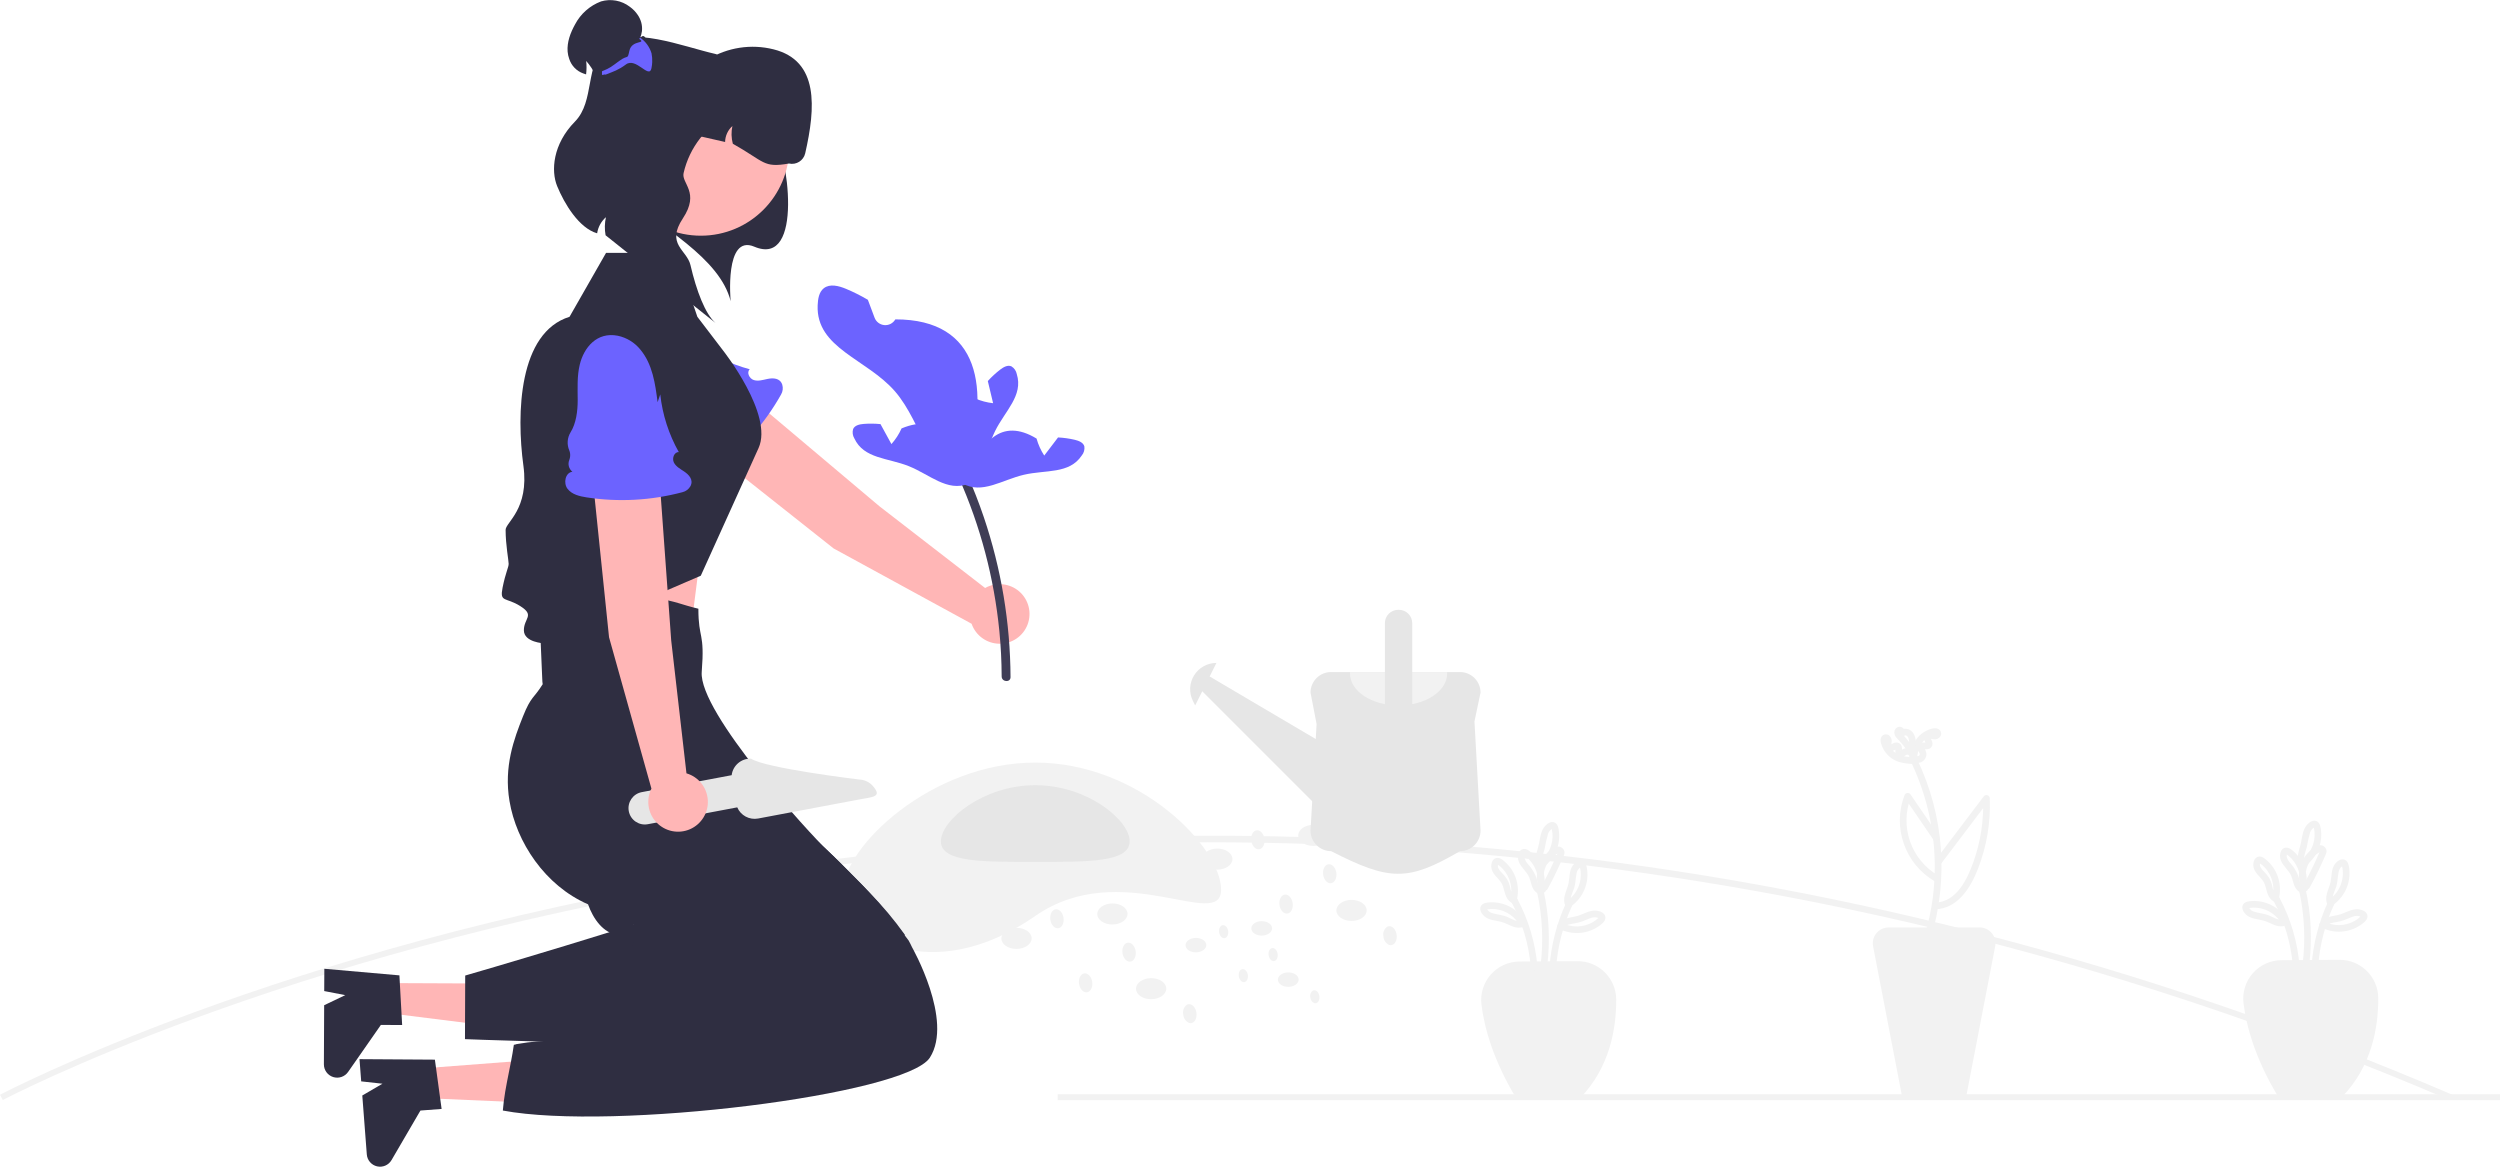
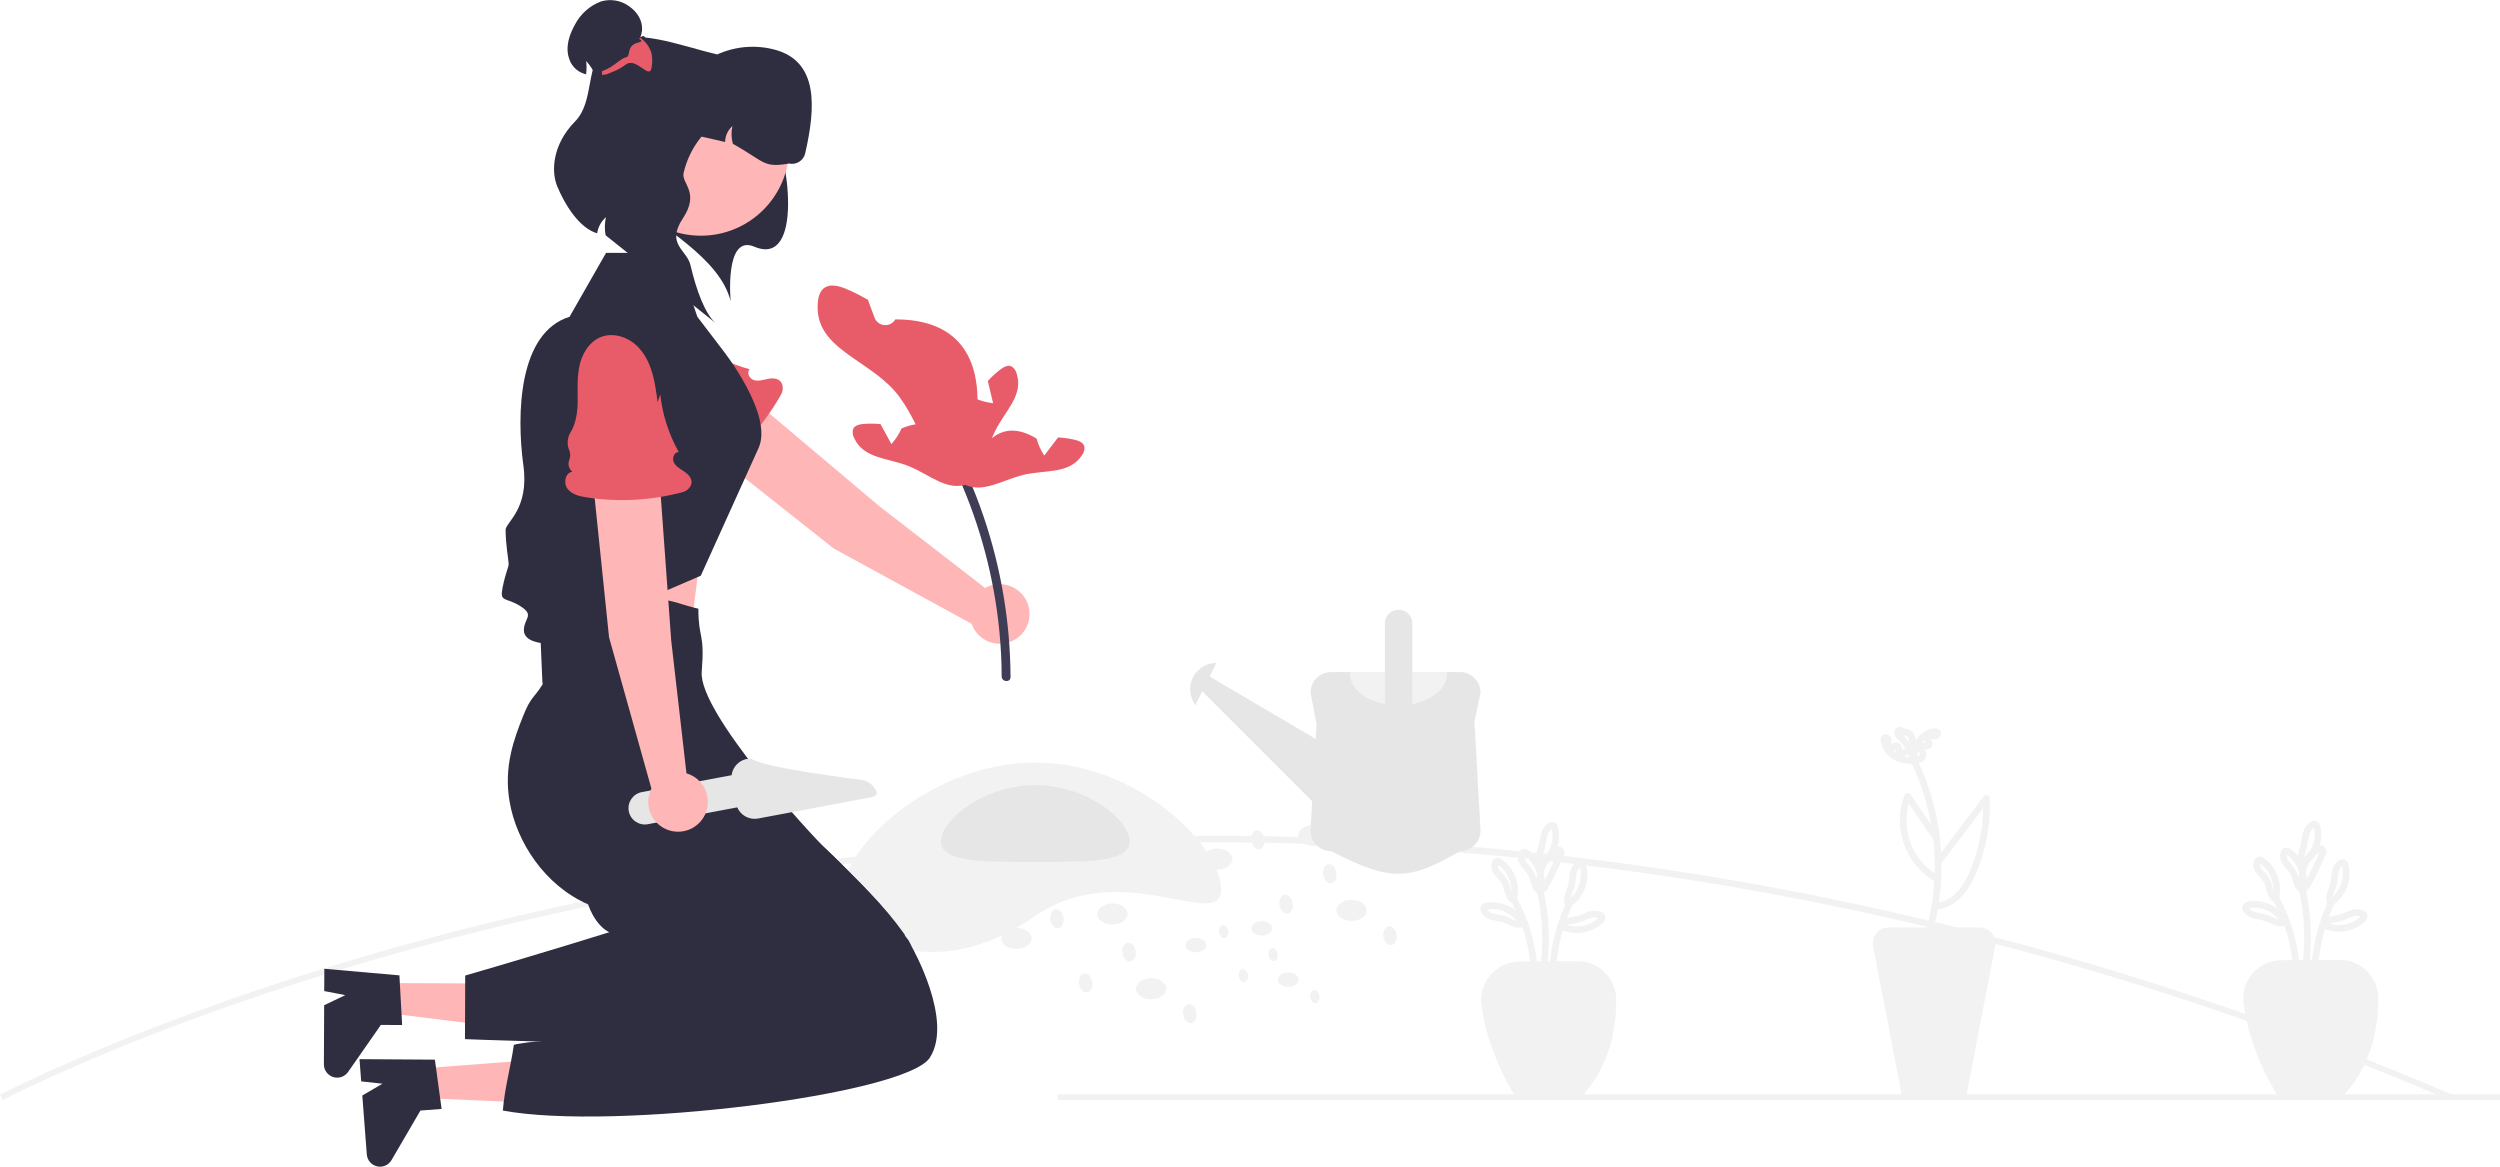
<svg xmlns="http://www.w3.org/2000/svg" data-name="Layer 1" width="842.42" height="393.14" viewBox="0 0 842.42 393.14">
  <path d="M1004.316,624.141c-235.938-101.214-447.564-95.834-583.55-73.502C273.404,574.842,180.65,623.614,179.73,624.105l-.94-1.766c.922-.491,93.907-49.395,241.569-73.659A1031.136,1031.136,0,0,1,682.929,539.476c109.39,10.179,217.785,38.045,322.175,82.827Z" transform="translate(-178.7898 -253.4298)" fill="#f2f2f2" />
  <path d="M459.692,438.239l-55.867-44.24a11.502,11.502,0,0,1-1.941-16.021l0,0a11.502,11.502,0,0,1,16.606-1.699l56.623,47.734,35.629,27.554a10.037,10.037,0,1,1-4.554,12.05Z" transform="translate(-178.7898 -253.4298)" fill="#ffb6b6" />
-   <path d="M411.144,408.148h0a3.392,3.392,0,0,1-3.579-2.024,4.4,4.4,0,0,0-1.797-1.994,4.047,4.047,0,0,0-.478-.231,6.636,6.636,0,0,1-4.092-4.572c-.819-3.419-3.448-6.737-6.088-9.295-2.89-2.799-5.975-5.484-8.11-8.894-3.081-4.919-3.945-11.822,1.999-15.925a13.359,13.359,0,0,1,8.679-2.189c6.403.521,11.698,4.428,16.728,8.215l-1.259-2.472a51.075,51.075,0,0,0,18.289,9.093c-1.15,1.045-.153,3.136,1.323,3.623s3.067-.026,4.587-.349c1.916-.407,4.285-.372,5.041,1.916a4.182,4.182,0,0,1-.405,3.326A79.033,79.033,0,0,1,420.697,410.734c-1.933,1.457-4.176,2.891-6.58,2.606S409.669,410.067,411.144,408.148Z" transform="translate(-178.7898 -253.4298)" fill="#6c63ff" />
+   <path d="M411.144,408.148h0a3.392,3.392,0,0,1-3.579-2.024,4.4,4.4,0,0,0-1.797-1.994,4.047,4.047,0,0,0-.478-.231,6.636,6.636,0,0,1-4.092-4.572c-.819-3.419-3.448-6.737-6.088-9.295-2.89-2.799-5.975-5.484-8.11-8.894-3.081-4.919-3.945-11.822,1.999-15.925a13.359,13.359,0,0,1,8.679-2.189c6.403.521,11.698,4.428,16.728,8.215l-1.259-2.472a51.075,51.075,0,0,0,18.289,9.093c-1.15,1.045-.153,3.136,1.323,3.623s3.067-.026,4.587-.349c1.916-.407,4.285-.372,5.041,1.916a4.182,4.182,0,0,1-.405,3.326A79.033,79.033,0,0,1,420.697,410.734c-1.933,1.457-4.176,2.891-6.58,2.606S409.669,410.067,411.144,408.148Z" transform="translate(-178.7898 -253.4298)" fill="#e85c6a" />
  <polygon points="188.066 216.472 182.851 191.335 237.661 174.07 230.28 231.933 188.066 216.472" fill="#ffb6b6" />
  <path d="M414.931,447.43l-52.822,22.781s-6.79-.299-6.79-4.401,3.795-4.961-1.179-8.121-7.025-1.109-6-6.237,2.051-6.824,2.051-8.027-1.026-6.331-1.026-11.459c0-2.486,7.986-7,6-21.568-2.421-17.749-1.571-44.911,15.537-50.221l0,0,12.307-21.537h23.458l7.308,21.537,8.662,11.352s17.087,21.608,11.96,32.889S414.931,447.43,414.931,447.43Z" transform="translate(-178.7898 -253.4298)" fill="#2f2e41" />
  <path d="M519.308,481.588a170.93,170.93,0,0,0-8.983-53.828q-2.523-7.465-5.734-14.669c-.785-1.765-3.482-.45-2.697,1.316a167.615,167.615,0,0,1,13.641,51.629q.754,7.643.782,15.328c.01,1.917,3.001,2.159,2.992.225Z" transform="translate(-178.7898 -253.4298)" fill="#3f3d56" />
-   <path d="M504.28,410.764l1.696,5.029c-14.405-1.436-16.134-19.574-25.619-30.505-9.493-10.919-26.636-14.523-26.043-28.983.089-2.092.419-4.433,2.061-5.739,2.054-1.615,5.054-.819,7.465.182a60.639,60.639,0,0,1,7.394,3.705q1.127,3.001,2.248,6.002a3.879,3.879,0,0,0,6.965.657l.037-.064C509.177,361.006,512.466,384.573,504.28,410.764Z" transform="translate(-178.7898 -253.4298)" fill="#6c63ff" />
-   <path d="M505.041,416.459c-7.049,2.79-13-3.153-20.04-5.958-7.049-2.816-15.118-2.46-18.322-9.339a3.93,3.93,0,0,1-.414-3.17c.565-1.251,2.155-1.593,3.518-1.711a31.95,31.95,0,0,1,5.702.057c.459.827.908,1.663,1.367,2.499.776,1.412,1.543,2.824,2.319,4.236a20.431,20.431,0,0,0,3.415-5.279c12.983-5.426,18.642,4.219,20.454,16.73Z" transform="translate(-178.7898 -253.4298)" fill="#6c63ff" />
-   <path d="M503.086,416.312c6.553,3.812,13.325-1.175,20.705-2.897,7.39-1.731,15.316-.173,19.512-6.496a3.93,3.93,0,0,0,.883-3.072c-.372-1.322-1.893-1.897-3.223-2.218a31.949,31.949,0,0,0-5.646-.795c-.578.749-1.146,1.508-1.725,2.267-.979,1.28-1.947,2.561-2.926,3.842a20.43,20.43,0,0,1-2.588-5.73c-12.026-7.306-19.063,1.386-22.724,13.485Z" transform="translate(-178.7898 -253.4298)" fill="#6c63ff" />
-   <path d="M503.215,416.574c7.1-2.657,7.531-11.056,10.873-17.857,3.341-6.816,9.567-11.962,7.331-19.214a3.93,3.93,0,0,0-1.819-2.629c-1.258-.549-2.667.263-3.757,1.089a31.949,31.949,0,0,0-4.192,3.866c.214.921.441,1.842.662,2.771.371,1.568.749,3.129,1.119,4.697a20.43,20.43,0,0,1-6.073-1.627c-13.271,4.679-11.002,15.63-3.958,26.126Z" transform="translate(-178.7898 -253.4298)" fill="#6c63ff" />
+   <path d="M504.28,410.764l1.696,5.029c-14.405-1.436-16.134-19.574-25.619-30.505-9.493-10.919-26.636-14.523-26.043-28.983.089-2.092.419-4.433,2.061-5.739,2.054-1.615,5.054-.819,7.465.182a60.639,60.639,0,0,1,7.394,3.705q1.127,3.001,2.248,6.002a3.879,3.879,0,0,0,6.965.657l.037-.064C509.177,361.006,512.466,384.573,504.28,410.764Z" transform="translate(-178.7898 -253.4298)" fill="#e85c6a" />
+   <path d="M505.041,416.459c-7.049,2.79-13-3.153-20.04-5.958-7.049-2.816-15.118-2.46-18.322-9.339a3.93,3.93,0,0,1-.414-3.17c.565-1.251,2.155-1.593,3.518-1.711a31.95,31.95,0,0,1,5.702.057c.459.827.908,1.663,1.367,2.499.776,1.412,1.543,2.824,2.319,4.236a20.431,20.431,0,0,0,3.415-5.279c12.983-5.426,18.642,4.219,20.454,16.73Z" transform="translate(-178.7898 -253.4298)" fill="#e85c6a" />
+   <path d="M503.086,416.312c6.553,3.812,13.325-1.175,20.705-2.897,7.39-1.731,15.316-.173,19.512-6.496a3.93,3.93,0,0,0,.883-3.072c-.372-1.322-1.893-1.897-3.223-2.218a31.949,31.949,0,0,0-5.646-.795c-.578.749-1.146,1.508-1.725,2.267-.979,1.28-1.947,2.561-2.926,3.842a20.43,20.43,0,0,1-2.588-5.73c-12.026-7.306-19.063,1.386-22.724,13.485Z" transform="translate(-178.7898 -253.4298)" fill="#e85c6a" />
+   <path d="M503.215,416.574c7.1-2.657,7.531-11.056,10.873-17.857,3.341-6.816,9.567-11.962,7.331-19.214a3.93,3.93,0,0,0-1.819-2.629c-1.258-.549-2.667.263-3.757,1.089a31.949,31.949,0,0,0-4.192,3.866c.214.921.441,1.842.662,2.771.371,1.568.749,3.129,1.119,4.697a20.43,20.43,0,0,1-6.073-1.627c-13.271,4.679-11.002,15.63-3.958,26.126Z" transform="translate(-178.7898 -253.4298)" fill="#e85c6a" />
  <path d="M384.938,316.936c17.243,13.117,36.445,23.556,40.064,37.99,0,0-2.168-22.68,7.946-18.381,16.993,7.223,11.244-32.059,6.478-38.483-7.942-10.706-34.724-16.789-34.724-16.789l-18.999,10.429Z" transform="translate(-178.7898 -253.4298)" fill="#2f2e41" />
  <circle cx="236.173" cy="49.644" r="29.779" fill="#ffb6b6" />
  <path d="M404.238,291.68l-1.146,5.033,20.032,4.56a7.388,7.388,0,0,1,2.463-5.379,12.587,12.587,0,0,0,.144,5.973c10.803,6.062,10.182,8.21,18.914,6.664a4.574,4.574,0,0,0,5.476-3.445v0c3.513-15.431,4.667-31.203-10.688-35.034a28.903,28.903,0,0,0-35.194,21.628Z" transform="translate(-178.7898 -253.4298)" fill="#2f2e41" />
  <path d="M409.137,311.761a29.793,29.793,0,0,1,41.254-20.55,18.168,18.168,0,0,0-7.948-9.801l-22.548-9.789c-11.122-2.532-28.728-9.718-36.762-2.836-7.401,6.322-3.799,18.697-10.615,25.628-7.469,7.595-8.104,16.577-5.985,21.742,2.451,5.976,7.353,14.129,13.471,15.894a9.049,9.049,0,0,1,2.963-5.434,15.493,15.493,0,0,0-.113,6.096l37.04,29.542c-3.459-3.009-6.407-10.762-8.437-19.494-1.202-5.169-8.371-6.983-2.556-15.755S408.348,315.229,409.137,311.761Z" transform="translate(-178.7898 -253.4298)" fill="#2f2e41" />
  <path d="M379.471,278.811l.104.208c.127.277.254.554.358.843l.012.012c.566.208,1.201-.127,1.824-.658-.097,1.249-.167,2.457-.219,3.641l19.719-7.716c-3.429.592-3.936-11.609-6.396-9.271-.139.127-.266.254-.393.381a9.216,9.216,0,0,0,.623-2.298,8.114,8.114,0,0,0-.231-2.956.042.042,0,0,1-.012-.035,8.569,8.569,0,0,0-1.132-2.448,10.794,10.794,0,0,0-2.713-2.806,10.914,10.914,0,0,0-9.698-1.801,16.461,16.461,0,0,0-8.752,7.747c-1.559,2.806-2.748,5.958-2.505,9.156a9.645,9.645,0,0,0,.543,2.482,7.667,7.667,0,0,0,4.734,4.884c.277.092.6.196.947.323a19.776,19.776,0,0,0,.035-4.526A19.597,19.597,0,0,1,379.471,278.811Z" transform="translate(-178.7898 -253.4298)" fill="#2f2e41" />
-   <path d="M398.567,274.354a12.055,12.055,0,0,1-.231,1.917,1.79,1.79,0,0,1-.046.242c-.808,3.591-5.184-3.879-8.567-1.374-2.609,1.928-4.053,2.332-6.927,3.464-.104-.289-1.028.277-1.155,0-.035-.069.035-1.085,0-1.155,2.806-1.12,3.267-1.616,5.773-3.464,3.175-2.344,2.725-.15,3.464-3.464.854-3.822,5.888-2.182,3.302-3.995l.3-.416a9.911,9.911,0,0,1,3.845,5.253.042.042,0,0,0,.012.035A12.573,12.573,0,0,1,398.567,274.354Z" transform="translate(-178.7898 -253.4298)" fill="#6c63ff" />
+   <path d="M398.567,274.354a12.055,12.055,0,0,1-.231,1.917,1.79,1.79,0,0,1-.046.242c-.808,3.591-5.184-3.879-8.567-1.374-2.609,1.928-4.053,2.332-6.927,3.464-.104-.289-1.028.277-1.155,0-.035-.069.035-1.085,0-1.155,2.806-1.12,3.267-1.616,5.773-3.464,3.175-2.344,2.725-.15,3.464-3.464.854-3.822,5.888-2.182,3.302-3.995l.3-.416a9.911,9.911,0,0,1,3.845,5.253.042.042,0,0,0,.012.035A12.573,12.573,0,0,1,398.567,274.354Z" transform="translate(-178.7898 -253.4298)" fill="#e85c6a" />
  <path d="M841.307,623.079H819.759l-9.8-50.782a5.334,5.334,0,0,1,5.238-6.345h30.673a5.334,5.334,0,0,1,5.238,6.345Z" transform="translate(-178.7898 -253.4298)" fill="#f2f2f2" />
  <path d="M711.276,623.414c-.14.063-21.688.063-21.548.126-7.743-12.825-10.744-23.665-11.738-31.599a12.967,12.967,0,0,1,12.833-14.511l19.504-.114a12.985,12.985,0,0,1,13.074,12.903C723.445,599.861,721.289,613.078,711.276,623.414Z" transform="translate(-178.7898 -253.4298)" fill="#f2f2f2" />
  <path d="M700.141,578.96a75.234,75.234,0,0,0-1.258-25.658c-.315-1.413-2.485-.815-2.17.598a73.442,73.442,0,0,1,1.177,25.06c-.178,1.433,2.074,1.42,2.25,0Z" transform="translate(-178.7898 -253.4298)" fill="#f2f2f2" />
  <path d="M703.154,579.52a59.761,59.761,0,0,1,5.27-20.637c.599-1.307-1.339-2.452-1.943-1.136a62.838,62.838,0,0,0-5.577,21.773c-.103,1.445,2.148,1.438,2.25,0Z" transform="translate(-178.7898 -253.4298)" fill="#f2f2f2" />
  <path d="M696.859,579.29a58.547,58.547,0,0,0-6.725-22.84c-.684-1.277-2.627-.142-1.943,1.136a55.773,55.773,0,0,1,6.418,21.705c.118,1.433,2.369,1.445,2.25,0Z" transform="translate(-178.7898 -253.4298)" fill="#f2f2f2" />
  <path d="M689.331,555.703c-1.284-.468-1.428-2.426-1.727-3.551a9.092,9.092,0,0,0-.98-2.461,14.413,14.413,0,0,0-1.742-2.135,5.532,5.532,0,0,1-1.267-1.72,1.496,1.496,0,0,1-.075-.781,1.911,1.911,0,0,0,.094-.349l.017-.039q.106-.206-.32.06c0.0.017.544.318.601.361a10.725,10.725,0,0,1,3.923,10.472c-.291,1.413,1.877,2.018,2.17.598a13.025,13.025,0,0,0-4.957-13.013,2.816,2.816,0,0,0-1.813-.646,2.03,2.03,0,0,0-1.724,1.43,3.918,3.918,0,0,0,.202,3.188c.935,1.863,2.87,2.932,3.517,4.983.718,2.276.914,4.834,3.485,5.772a1.135,1.135,0,0,0,1.384-.786,1.149,1.149,0,0,0-.786-1.384Z" transform="translate(-178.7898 -253.4298)" fill="#f2f2f2" />
  <path d="M698.351,552.696c-1.334-.484-1.463-2.293-1.823-3.458a14.587,14.587,0,0,0-2.916-4.703,4.482,4.482,0,0,1-1.055-1.947,1.736,1.736,0,0,1-.011-.422c.014-.135.127-.344.108-.467l.017-.039q.106-.206-.32.06a1.604,1.604,0,0,1,.191.085c.17.145.384.253.562.395a10.522,10.522,0,0,1,3.199,4.355,10.632,10.632,0,0,1,.572,5.998c-.291,1.413,1.877,2.018,2.17.598a13.026,13.026,0,0,0-4.689-12.81,3.681,3.681,0,0,0-1.595-.821,1.924,1.924,0,0,0-2.015.964,3.954,3.954,0,0,0-.17,3.315c.796,2.043,2.765,3.341,3.559,5.372.421,1.076.595,2.227,1.053,3.291a4.246,4.246,0,0,0,2.567,2.402c1.363.494,1.951-1.679.598-2.17Z" transform="translate(-178.7898 -253.4298)" fill="#f2f2f2" />
  <path d="M708.362,557.803c-.868-1.606.346-3.511.85-5.051.543-1.658.461-3.391.849-5.073a2.923,2.923,0,0,1,.978-1.763c.143-.108.595-.231.239-.281-.261-.037-.134.007-.064.258a7.022,7.022,0,0,1,.211,1.169,10.967,10.967,0,0,1-.717,5.11,10.384,10.384,0,0,1-3.342,4.468,1.161,1.161,0,0,0-.404,1.539,1.133,1.133,0,0,0,1.539.404,13.042,13.042,0,0,0,5.127-11.92c-.145-1.132-.353-2.644-1.595-3.088-1.215-.434-2.45.447-3.171,1.375-1.346,1.734-1.096,3.993-1.505,6.029-.549,2.729-2.442,5.175-.938,7.957.689,1.274,2.632.139,1.943-1.136Z" transform="translate(-178.7898 -253.4298)" fill="#f2f2f2" />
  <path d="M698.84,544.774c-.933-1.71-.013-3.629.451-5.344a45.637,45.637,0,0,1,1.14-5.04,3.294,3.294,0,0,1,1.165-1.553,2.73,2.73,0,0,1,.334-.181c-.012-.076-.341-.048-.33-.073a2.646,2.646,0,0,0,.136.464,8.342,8.342,0,0,1,.185,1.186,11.009,11.009,0,0,1-.735,4.911,10.385,10.385,0,0,1-3.342,4.468,1.161,1.161,0,0,0-.404,1.539,1.133,1.133,0,0,0,1.539.404A13.034,13.034,0,0,0,704.119,533.735c-.131-1.073-.29-2.478-1.339-3.073-1.15-.653-2.47.164-3.263,1.013-1.524,1.632-1.703,3.905-2.121,5.989-.561,2.8-2.008,5.48-.499,8.246.694,1.272,2.637.137,1.943-1.136Z" transform="translate(-178.7898 -253.4298)" fill="#f2f2f2" />
  <path d="M705.565,566.267c.808-1.315,2.448-1.447,3.837-1.695a14.516,14.516,0,0,0,2.553-.656c.9-.336,1.767-.76,2.676-1.073a3.714,3.714,0,0,1,2.417-.213c.045.016.554.295.573.285.072-.039-.123-.296-.106-.296-.011 0-.09.116-.107.128-.343.237-.629.579-.972.827a10.886,10.886,0,0,1-4.741,1.921,10.431,10.431,0,0,1-5.606-.672,1.163,1.163,0,0,0-1.539.404,1.133,1.133,0,0,0,.404,1.539,13.07,13.07,0,0,0,13.182-1.676c.917-.722,1.933-1.684,1.548-2.97-.357-1.191-1.846-1.718-2.956-1.836-2.422-.258-4.554,1.383-6.834,1.905-2.38.545-4.854.639-6.27,2.943-.76,1.237,1.185,2.368,1.943,1.136Z" transform="translate(-178.7898 -253.4298)" fill="#f2f2f2" />
  <path d="M699.657,552.581a9.063,9.063,0,0,1,3.784-11.422q.13-.075.264-.145.248-.042.075-.115c.183-.619-.071-.133-.139.024q-.306.714-.622,1.424-.703,1.587-1.444,3.156c-1.018,2.157-2.082,4.294-3.247,6.376-.708,1.265,1.235,2.401,1.943,1.136,1.128-2.016,2.161-4.084,3.15-6.171q.726-1.532,1.416-3.08.303-.68.599-1.363a4.729,4.729,0,0,0,.554-1.57,2.143,2.143,0,0,0-2.375-2.128,6.578,6.578,0,0,0-2.939,1.657,11.246,11.246,0,0,0-3.525,5.273,11.483,11.483,0,0,0,.563,8.085,1.133,1.133,0,0,0,1.539.404,1.153,1.153,0,0,0,.404-1.539Z" transform="translate(-178.7898 -253.4298)" fill="#f2f2f2" />
  <path d="M691.61,563.61c-1.616.725-3.587-.658-5.034-1.252-1.618-.664-3.349-.728-4.998-1.257a2.78,2.78,0,0,1-1.536-1.071,2.199,2.199,0,0,0-.177-.306c.057.013-.242.199-.113.172.115-.024.23-.052.346-.073a8.135,8.135,0,0,1,1.262-.103,10.76,10.76,0,0,1,9.13,4.83c.781,1.214,2.729.087,1.943-1.136a13.04,13.04,0,0,0-11.565-5.925c-1.127.072-2.507.197-3.086,1.324-.592,1.151.271,2.56,1.129,3.326,1.648,1.47,3.924,1.392,5.931,1.98,1.339.392,2.545,1.121,3.862,1.574a5.301,5.301,0,0,0,4.042-.142,1.133,1.133,0,0,0,.404-1.539,1.152,1.152,0,0,0-1.539-.404Z" transform="translate(-178.7898 -253.4298)" fill="#f2f2f2" />
  <path d="M968.062,622.961c-.14.063-21.688.063-21.548.126-7.743-12.825-10.744-23.665-11.738-31.599a12.967,12.967,0,0,1,12.833-14.511l19.504-.114a12.985,12.985,0,0,1,13.074,12.903C980.231,599.407,978.075,612.625,968.062,622.961Z" transform="translate(-178.7898 -253.4298)" fill="#f2f2f2" />
  <path d="M956.928,578.507a75.234,75.234,0,0,0-1.258-25.658c-.315-1.413-2.485-.815-2.17.598a73.441,73.441,0,0,1,1.177,25.06c-.178,1.433,2.074,1.42,2.25,0Z" transform="translate(-178.7898 -253.4298)" fill="#f2f2f2" />
  <path d="M959.941,579.067a59.761,59.761,0,0,1,5.27-20.637c.599-1.307-1.339-2.452-1.943-1.136a62.838,62.838,0,0,0-5.577,21.773c-.103,1.445,2.148,1.438,2.25,0Z" transform="translate(-178.7898 -253.4298)" fill="#f2f2f2" />
  <path d="M953.645,578.836a58.547,58.547,0,0,0-6.725-22.84c-.684-1.277-2.627-.142-1.943,1.136a55.773,55.773,0,0,1,6.418,21.705c.118,1.433,2.369,1.445,2.25,0Z" transform="translate(-178.7898 -253.4298)" fill="#f2f2f2" />
  <path d="M946.117,555.25c-1.284-.468-1.428-2.426-1.727-3.551a9.092,9.092,0,0,0-.98-2.461,14.412,14.412,0,0,0-1.742-2.135,5.532,5.532,0,0,1-1.267-1.72,1.497,1.497,0,0,1-.075-.781,1.911,1.911,0,0,0,.094-.349l.017-.039q.106-.206-.32.06c0.0.017.544.318.601.361a10.725,10.725,0,0,1,3.923,10.472c-.291,1.413,1.877,2.018,2.17.598a13.025,13.025,0,0,0-4.957-13.013,2.816,2.816,0,0,0-1.813-.646,2.03,2.03,0,0,0-1.724,1.43,3.918,3.918,0,0,0,.202,3.188c.935,1.863,2.87,2.932,3.517,4.983.718,2.276.914,4.834,3.485,5.772a1.135,1.135,0,0,0,1.384-.786,1.149,1.149,0,0,0-.786-1.384Z" transform="translate(-178.7898 -253.4298)" fill="#f2f2f2" />
  <path d="M955.137,552.243c-1.334-.484-1.463-2.293-1.823-3.458a14.588,14.588,0,0,0-2.916-4.703,4.482,4.482,0,0,1-1.055-1.947,1.736,1.736,0,0,1-.011-.422c.014-.135.127-.344.108-.467l.017-.039q.106-.206-.32.06a1.605,1.605,0,0,1,.191.085c.17.145.384.253.562.395a10.522,10.522,0,0,1,3.199,4.355,10.632,10.632,0,0,1,.572,5.998c-.291,1.413,1.877,2.018,2.17.598a13.026,13.026,0,0,0-4.689-12.809,3.681,3.681,0,0,0-1.595-.821,1.924,1.924,0,0,0-2.015.964,3.954,3.954,0,0,0-.17,3.315c.796,2.043,2.765,3.341,3.559,5.372.421,1.076.595,2.227,1.053,3.291a4.246,4.246,0,0,0,2.567,2.402c1.363.494,1.951-1.679.598-2.17Z" transform="translate(-178.7898 -253.4298)" fill="#f2f2f2" />
  <path d="M965.148,557.35c-.868-1.606.346-3.511.85-5.051.543-1.658.461-3.391.849-5.073a2.923,2.923,0,0,1,.978-1.763c.143-.108.595-.231.239-.281-.261-.037-.134.007-.064.258a7.021,7.021,0,0,1,.211,1.169,10.967,10.967,0,0,1-.717,5.11,10.384,10.384,0,0,1-3.342,4.468,1.161,1.161,0,0,0-.404,1.539,1.133,1.133,0,0,0,1.539.404,13.042,13.042,0,0,0,5.127-11.92c-.145-1.132-.353-2.644-1.595-3.088-1.215-.434-2.45.447-3.171,1.375-1.346,1.734-1.096,3.993-1.505,6.029-.549,2.729-2.442,5.175-.938,7.957.689,1.274,2.632.139,1.943-1.136Z" transform="translate(-178.7898 -253.4298)" fill="#f2f2f2" />
  <path d="M955.627,544.321c-.933-1.71-.013-3.629.451-5.344a45.636,45.636,0,0,1,1.14-5.04,3.294,3.294,0,0,1,1.165-1.553,2.73,2.73,0,0,1,.334-.181c-.012-.076-.341-.048-.33-.073a2.646,2.646,0,0,0,.136.464,8.342,8.342,0,0,1,.185,1.186,11.009,11.009,0,0,1-.735,4.911,10.385,10.385,0,0,1-3.342,4.468,1.161,1.161,0,0,0-.404,1.539,1.133,1.133,0,0,0,1.539.404,13.034,13.034,0,0,0,5.14-11.82c-.131-1.073-.29-2.478-1.339-3.073-1.15-.653-2.47.164-3.263,1.013-1.524,1.632-1.703,3.905-2.121,5.989-.561,2.8-2.008,5.48-.499,8.246.694,1.272,2.637.137,1.943-1.136Z" transform="translate(-178.7898 -253.4298)" fill="#f2f2f2" />
  <path d="M962.351,565.814c.808-1.315,2.448-1.447,3.837-1.695a14.516,14.516,0,0,0,2.553-.656c.9-.336,1.767-.76,2.676-1.073a3.714,3.714,0,0,1,2.417-.213c.045.016.554.295.573.285.072-.039-.123-.296-.106-.296-.011 0-.09.116-.107.128-.343.237-.629.579-.972.827a10.886,10.886,0,0,1-4.741,1.921,10.431,10.431,0,0,1-5.606-.672,1.163,1.163,0,0,0-1.539.404,1.133,1.133,0,0,0,.404,1.539,13.07,13.07,0,0,0,13.182-1.676c.917-.722,1.933-1.684,1.548-2.97-.357-1.191-1.846-1.718-2.956-1.836-2.422-.258-4.554,1.383-6.834,1.905-2.38.545-4.854.639-6.27,2.943-.76,1.237,1.185,2.368,1.943,1.136Z" transform="translate(-178.7898 -253.4298)" fill="#f2f2f2" />
  <path d="M956.444,552.127a9.063,9.063,0,0,1,3.784-11.422q.13-.075.264-.145.248-.042.075-.115c.183-.619-.071-.133-.139.024q-.306.714-.622,1.424-.703,1.587-1.444,3.156c-1.018,2.157-2.082,4.294-3.247,6.376-.708,1.265,1.235,2.401,1.943,1.136,1.128-2.016,2.161-4.084,3.15-6.171q.726-1.532,1.416-3.08.303-.68.599-1.363a4.729,4.729,0,0,0,.554-1.57,2.143,2.143,0,0,0-2.375-2.128,6.578,6.578,0,0,0-2.939,1.657,11.246,11.246,0,0,0-3.525,5.273,11.483,11.483,0,0,0,.563,8.085,1.133,1.133,0,0,0,1.539.404,1.153,1.153,0,0,0,.404-1.539Z" transform="translate(-178.7898 -253.4298)" fill="#f2f2f2" />
  <path d="M948.396,563.157c-1.616.725-3.587-.658-5.034-1.252-1.618-.664-3.349-.728-4.998-1.257a2.78,2.78,0,0,1-1.536-1.071,2.2,2.2,0,0,0-.177-.306c.057.013-.242.199-.113.172.115-.024.23-.052.346-.073a8.134,8.134,0,0,1,1.262-.103,10.76,10.76,0,0,1,9.13,4.83c.781,1.214,2.729.087,1.943-1.136a13.04,13.04,0,0,0-11.565-5.925c-1.127.072-2.507.197-3.086,1.324-.592,1.151.271,2.56,1.129,3.326,1.648,1.47,3.924,1.392,5.931,1.98,1.339.392,2.545,1.121,3.862,1.574a5.301,5.301,0,0,0,4.042-.142,1.133,1.133,0,0,0,.404-1.539,1.152,1.152,0,0,0-1.539-.404Z" transform="translate(-178.7898 -253.4298)" fill="#f2f2f2" />
  <path d="M829.457,569.478a83.42,83.42,0,0,0-4.599-60.076c-.622-1.307-2.563-.166-1.943,1.136a81.891,81.891,0,0,1,7.18,45.293A80.056,80.056,0,0,1,827.288,568.88a1.126,1.126,0,0,0,2.17.598Z" transform="translate(-178.7898 -253.4298)" fill="#f2f2f2" />
  <path d="M832.988,544.313l16.137-21.307-2.096-.568a57.273,57.273,0,0,1-3.216,21.335c-2.087,5.894-5.69,13.584-12.943,13.821-1.444.047-1.451,2.297,0,2.25,7.718-.252,11.967-7.34,14.472-13.754a58.924,58.924,0,0,0,3.936-23.652,1.136,1.136,0,0,0-2.096-.568L831.045,543.177c-.874,1.154,1.079,2.277,1.943,1.136Z" transform="translate(-178.7898 -253.4298)" fill="#f2f2f2" />
  <path d="M832.153,535.151l-9.56-13.994a1.142,1.142,0,0,0-2.056.269A23.758,23.758,0,0,0,830.77,550.422a1.126,1.126,0,0,0,1.136-1.943,21.525,21.525,0,0,1-9.199-26.455l-2.056.269,9.56,13.994c.812,1.188,2.763.064,1.943-1.136Z" transform="translate(-178.7898 -253.4298)" fill="#f2f2f2" />
  <path d="M823.732,508.626c-2.212-.109-4.512-.244-6.364-1.599a6.929,6.929,0,0,1-1.757-1.899,6.744,6.744,0,0,1-.579-1.116,3.531,3.531,0,0,1-.295-1.176c0.0.108.107-.087.004-.001l-.161.128a.397.397,0,0,1-.517.106c-.176.022-.054-.272-.087.251a5.096,5.096,0,0,0-.006,1.696,2.014,2.014,0,0,0,2.599,1.449,7.383,7.383,0,0,0,1.09-.513l.101-.051q.186-.088.031-.014c.086-.145.135.14-.008-.023l.095-.002-.114-.007a.42.42,0,0,1-.295-.219q-.054-.168-.018-.049c.036.049.037.273.019.056.006.073.006.147.007.22.002.188-.011.375-.011.563a2.624,2.624,0,0,0,.295,1.346,1.807,1.807,0,0,0,1.648.862c.735-.034,1.151-.547,1.771-.826a.693.693,0,0,1,.834.16.714.714,0,0,1,.089.734,1.153,1.153,0,0,0,.404,1.539,1.136,1.136,0,0,0,1.539-.404,2.921,2.921,0,0,0-2.602-4.348,2.869,2.869,0,0,0-1.002.196,2.907,2.907,0,0,0-1.062.617c-.398.495-.123-.012-.106.09-.002-.012.4.223.43.243l.039.102q-.043-.188-.016.01c-.001-.107-.012-.214-.012-.322a4.996,4.996,0,0,0-.109-1.484,1.871,1.871,0,0,0-1.337-1.279,2.559,2.559,0,0,0-1.746.347,6.421,6.421,0,0,1-.615.318c.185-.07-.061.023-.09.012-.138-.053.132-.004.145.002.078.035.202.199.214.202-.049-.01-.046-.184-.048-.216-.026-.394.106-.787.106-1.181a2.305,2.305,0,0,0-.926-1.935,1.741,1.741,0,0,0-2.187.101c-1.019.937-.603,2.47-.147,3.573a9.165,9.165,0,0,0,5.758,5.312,19.626,19.626,0,0,0,5.002.681,1.125,1.125,0,0,0,0-2.25Z" transform="translate(-178.7898 -253.4298)" fill="#f2f2f2" />
  <path d="M824.689,509.73c.208-2.104.449-4.344,1.786-6.071a7.137,7.137,0,0,1,2.133-1.828,6.395,6.395,0,0,1,1.186-.528c.231-.075.465-.127.698-.191.414-.113-.078-.012.133-.029a1.667,1.667,0,0,1,.18-.006q.213.013.054-.002c.164-.095.112.101.039.002l-.067-.049a.544.544,0,0,1-.12-.623c-.013-.144.238-.032-.127-.089a5.112,5.112,0,0,0-1.802-.102,2.01,2.01,0,0,0-1.58,2.55,9.817,9.817,0,0,0,.5,1.179c-.073-.179.005.03.018.076.041.138-.03.192.016.031a.721.721,0,0,1,.065-.216.426.426,0,0,1,.139-.137q.196-.072.009-.016c.017-.028.264.004.003-.007-.106-.004-.212-.001-.319-.007-.163-.009-.325-.027-.488-.034a2.492,2.492,0,0,0-1.371.262,1.803,1.803,0,0,0-.847,1.894,8.734,8.734,0,0,0,.729,1.534.689.689,0,0,1-1.013.801c-1.265-.708-2.401,1.235-1.136,1.943a2.921,2.921,0,0,0,4.421-2.658,4.604,4.604,0,0,0-.74-1.917c-0-0-.12-.191-.073-.176.292.094-.147.459-.206.521l-.106.047q.187-.041-.02-.005c.103-.005.205-.004.308 0a4.612,4.612,0,0,0,1.547-.053,1.882,1.882,0,0,0,1.287-1.297,2.671,2.671,0,0,0-.327-1.822c-.035-.076-.215-.49-.161-.34-.007-.019-.093-.301-.09-.302.112-.001-.119.387.017.113.158-.319-.154.333-.176.247-.009-.036.21-.023.22-.023.394.01.779.149,1.175.164a2.271,2.271,0,0,0,1.995-.925,1.739,1.739,0,0,0-.158-2.204c-.918-.938-2.413-.608-3.501-.209a9.523,9.523,0,0,0-3.304,2.04,9.266,9.266,0,0,0-2.311,3.614,20.175,20.175,0,0,0-.868,4.847,1.133,1.133,0,0,0,1.125,1.125,1.15,1.15,0,0,0,1.125-1.125Z" transform="translate(-178.7898 -253.4298)" fill="#f2f2f2" />
  <path d="M824.591,507.377a28.807,28.807,0,0,0-3.407-5.044q-.461-.549-.95-1.074a7.509,7.509,0,0,1-.833-.907c-.048-.08-.037-.123-.064-.141q-.03-.117-.004-.015a.201.201,0,0,1,.003.14c.014.089-.09.071.01-.015-.178.154-.316.298-.597.212-.105-.032-.175-.146-.256-.189-.078-.042.022-.035.001.028-.044.129-.159.422-.23.594l2.17.598c.029-.139.131-.278-.002-.117a1.478,1.478,0,0,1,.162-.163q-.109.091.059-.022c-.156.058.166-.05.17-.05-.218.046.298.046.109.006a1.3,1.3,0,0,1,.889.816,4.678,4.678,0,0,1,.293,1.917,10.277,10.277,0,0,1-.229,2.219,1.151,1.151,0,0,0,.786,1.384,1.137,1.137,0,0,0,1.384-.786c.45-2.098.665-4.815-.777-6.589a3.125,3.125,0,0,0-2.639-1.197,2.644,2.644,0,0,0-2.375,1.986,1.125,1.125,0,0,0,2.17.598,2.565,2.565,0,0,0,.002-2.356,1.793,1.793,0,0,0-1.988-.839,1.965,1.965,0,0,0-1.342,1.771,2.688,2.688,0,0,0,.804,1.939c.853.974,1.761,1.876,2.534,2.921a27.58,27.58,0,0,1,2.204,3.513,1.125,1.125,0,1,0,1.943-1.136Z" transform="translate(-178.7898 -253.4298)" fill="#f2f2f2" />
  <rect x="356.416" y="368.712" width="486.004" height="2" fill="#f2f2f2" />
  <path d="M626.454,534.936c0-1.959-2.283-3.548-5.1-3.548-2.816,0-5.1,1.588-5.1,3.548s2.283,3.547,5.1,3.547C624.171,538.484,626.454,536.895,626.454,534.936Z" transform="translate(-178.7898 -253.4298)" fill="#f2f2f2" />
  <ellipse cx="410.193" cy="289.488" rx="5.1" ry="3.548" fill="#f2f2f2" />
  <ellipse cx="455.424" cy="306.783" rx="5.1" ry="3.548" fill="#f2f2f2" />
  <path d="M647.634,571.918a1.995,1.995,0,0,1-.742-.066,3.348,3.348,0,0,1-1.922-2.823,3.168,3.168,0,0,1,1.312-3.353,1.453,1.453,0,0,1,.464-.146c1.233-.172,2.425,1.127,2.664,2.889C649.648,570.182,648.853,571.746,647.634,571.918Z" transform="translate(-178.7898 -253.4298)" fill="#f2f2f2" />
  <path d="M611.717,554.885c-1.227.169-2.024,1.736-1.781,3.499.243,1.763,1.434,3.056,2.661,2.887,1.227-.169,2.024-1.735,1.781-3.499C614.135,556.008,612.943,554.715,611.717,554.885Z" transform="translate(-178.7898 -253.4298)" fill="#f2f2f2" />
  <path d="M629.093,547.539c-.243-1.763-1.434-3.056-2.661-2.887-1.227.169-2.024,1.736-1.781,3.499.243,1.763,1.434,3.056,2.661,2.887C628.539,550.869,629.336,549.303,629.093,547.539Z" transform="translate(-178.7898 -253.4298)" fill="#f2f2f2" />
  <ellipse cx="602.652" cy="536.416" rx="2.242" ry="3.223" transform="translate(-246.3688 -166.1485) rotate(-7.84524)" fill="#f2f2f2" />
  <path d="M607.44,566.235c-.01-1.344-1.585-2.422-3.517-2.407-1.932.015-3.49,1.116-3.48,2.461s1.585,2.422,3.517,2.407C605.892,568.681,607.45,567.579,607.44,566.235Z" transform="translate(-178.7898 -253.4298)" fill="#f2f2f2" />
  <ellipse cx="581.777" cy="571.908" rx="3.498" ry="2.434" transform="translate(-183.168 -248.9417) rotate(-0.44035)" fill="#f2f2f2" />
  <ellipse cx="612.897" cy="583.533" rx="3.498" ry="2.434" transform="translate(-183.2564 -248.7022) rotate(-0.44035)" fill="#f2f2f2" />
  <path d="M622.164,591.493a1.368,1.368,0,0,1-.509-.042,2.297,2.297,0,0,1-1.333-1.926,2.173,2.173,0,0,1,.882-2.307.997.997,0,0,1,.317-.102c.845-.125,1.67.76,1.843,1.968C623.537,590.291,623,591.368,622.164,591.493Z" transform="translate(-178.7898 -253.4298)" fill="#f2f2f2" />
  <path d="M597.435,579.997c-.841.122-1.379,1.201-1.203,2.41.176,1.208,1,2.089,1.841,1.966.841-.122,1.379-1.201,1.203-2.41S598.276,579.875,597.435,579.997Z" transform="translate(-178.7898 -253.4298)" fill="#f2f2f2" />
  <path d="M609.317,574.867c-.176-1.208-1-2.089-1.841-1.966-.841.122-1.379,1.201-1.203,2.41s1,2.089,1.841,1.966C608.954,577.154,609.493,576.075,609.317,574.867Z" transform="translate(-178.7898 -253.4298)" fill="#f2f2f2" />
  <ellipse cx="591.12" cy="567.375" rx="1.538" ry="2.211" transform="translate(-254.3827 -162.3229) rotate(-8.28559)" fill="#f2f2f2" />
  <path d="M558.733,561.368c-.015-1.959-2.31-3.53-5.127-3.508-2.816.022-5.087,1.627-5.072,3.587s2.31,3.53,5.127,3.508C556.477,564.933,558.748,563.327,558.733,561.368Z" transform="translate(-178.7898 -253.4298)" fill="#f2f2f2" />
  <ellipse cx="521.324" cy="569.638" rx="5.1" ry="3.548" transform="translate(-183.1524 -249.4064) rotate(-0.44035)" fill="#f2f2f2" />
  <ellipse cx="566.688" cy="586.584" rx="5.1" ry="3.548" transform="translate(-183.2812 -249.0572) rotate(-0.44035)" fill="#f2f2f2" />
  <path d="M580.197,598.186a1.995,1.995,0,0,1-.743-.061,3.348,3.348,0,0,1-1.943-2.808,3.168,3.168,0,0,1,1.286-3.363,1.453,1.453,0,0,1,.463-.149c1.231-.182,2.434,1.108,2.686,2.869C582.198,596.435,581.415,598.005,580.197,598.186Z" transform="translate(-178.7898 -253.4298)" fill="#f2f2f2" />
  <path d="M544.15,581.429c-1.225.178-2.011,1.751-1.754,3.512.257,1.761,1.458,3.045,2.683,2.866,1.225-.178,2.011-1.751,1.754-3.512C546.576,582.534,545.375,581.251,544.15,581.429Z" transform="translate(-178.7898 -253.4298)" fill="#f2f2f2" />
  <path d="M561.47,573.951c-.257-1.761-1.458-3.045-2.683-2.866-1.225.178-2.011,1.751-1.754,3.512.256,1.761,1.458,3.045,2.683,2.866C560.941,577.285,561.726,575.712,561.47,573.951Z" transform="translate(-178.7898 -253.4298)" fill="#f2f2f2" />
  <ellipse cx="534.944" cy="563.03" rx="2.242" ry="3.223" transform="translate(-254.3429 -170.4636) rotate(-8.28559)" fill="#f2f2f2" />
  <path d="M590.261,553.238c0,14.273-33.774-11.22-62.615,8.844-35.195,24.483-64.62,7.014-64.616-8.844.004-14.273,29.482-42.844,64.616-42.844S590.261,538.964,590.261,553.238Z" transform="translate(-178.7898 -253.4298)" fill="#f2f2f2" />
  <path d="M559.453,536.936c0,7.137-14.241,6.922-31.808,6.922s-31.808.215-31.808-6.922S510.078,518.014,527.645,518.014,559.453,529.8,559.453,536.936Z" transform="translate(-178.7898 -253.4298)" fill="#e6e6e6" />
  <polygon points="129.938 331.262 129.893 341.278 169.367 346.222 169.434 331.439 129.938 331.262" fill="#ffb6b6" />
  <path d="M314.111,595.387l-.59-10.68-.14-2.61-25.3-2.22-.04,7.51,7.09,1.37-7.11,3.4-.09,19.91a4.476,4.476,0,0,0,8.15,2.58l3.29-4.71,7.76-11.14,7.17.03Z" transform="translate(-178.7898 -253.4298)" fill="#2f2e41" />
  <path d="M483.671,568.377c-6.6,17.25-12.18,30.6-14.47,32.88-2.54,2.54-19.74,3.6-41,3.89-22.44.3-49.4-.25-68.45-.77h-.01c-14.39-.4-24.27-.79-24.27-.79l.02-5.52.05-13.26.01-2.65s.48-.13,1.36-.4c1.63-.47,4.65-1.35,8.61-2.52,12.44-3.68,34.08-10.15,50.41-15.43,5.35-1.74,10.14-3.34,13.84-4.68,4.24-1.52,7.06-2.7,7.69-3.33,3.73-3.64,5.38,0,7.74,3.63,2.36,3.64,3.09,0,6.18-2.67s10.06,1,10.06,1,.06-2.42.16-6.27c.15-5.69.37-14.55.58-23.41-.01-.01-.01-.01,0-.01.01-.39.02-.79.03-1.18,4.8,4.17,9.93,7.99,15.04,12.77,3.33,3.11,8.41,8.26,12.03,11.94.73.75,1.67,1.74,2.41,2.52A117.308,117.308,0,0,1,483.671,568.377Z" transform="translate(-178.7898 -253.4298)" fill="#2f2e41" />
  <polygon points="142.114 360.032 142.878 370.019 182.623 371.758 181.494 357.018 142.114 360.032" fill="#ffb6b6" />
  <path d="M327.131,623.687l-1.44-10.59-.36-2.6-25.4-.17.57,7.49,7.17.79-6.8,3.97,1.52,19.86a4.476,4.476,0,0,0,8.33,1.91l9.74-16.7,7.14-.54Z" transform="translate(-178.7898 -253.4298)" fill="#2f2e41" />
  <path d="M492.131,609.807c-8.02,12.54-106.81,24.8-143.9,17.84.07-1,.18-2.01.31-3.02.55-4.44,1.58-8.97,2.44-13.47.36-1.89.7-3.78.96-5.66,1.25-.2-.12-.07,1.52-.33a62.504,62.504,0,0,1,6.28-.79h.01c.64-.05,1.36-.1,2.21-.16,18.89-1.29,42.94,4.15,59.82-5.1,4.77-2.62,5.07-3.36,5.77-4.19,4.06-4.86,4.45-.84,7.95.9s2.86-1.31,3.84-3.97c.98-2.66,5.31-2.31,7.82-2.7-2.33-2.16-.8-2.54-4.65-4.39-5.68-2.74-15.09-6.78-21.75-9.47a.212.212,0,0,0-.07-.03c-2.81-1.08-6.77-2.79-9.3-3.86-1.96-.83-5.38-2.39-6.46-2.8-2.38-.91-6.49,7.69-9,6.2-.89-.54-1.57-.96-1.91-1.16-4.23-2.53-.91-1.21-1.35-4.28-.06-.38.11-1.36.06-1.69-.11-.78.15-2.08-.23-2.55-.39-.46-1.68,1.86-2.49,2.2-.36.16-1.78,1.27-2.94,1.15-5-.55-8.4-5.43-10.13-10.32-14.56-6.31-24.18-21.05-26.47-34.81-1.94-11.62,1.51-20.9,4.56-28.55,2.74-6.86,3.59-5.91,6.63-10.81-.09-.88-.09-.65-.09-.59,0-.09-.02-.45-.08-1.63-.16-3.16-.54-12.49-.72-16.84a24.133,24.133,0,0,1,4.21-3.7c4.73-3.52,11.81-5.54,16.98-6.53,5.89-1.13,13.52-.32,17.78.3,6.64.96,8.84,2.25,14.38,3.55.01,10.55,2.21,7.61,1.13,21.29-1.09,13.68,36.89,55.04,42,59.82,3.33,3.11,8.41,8.26,12.03,11.94.73.75,1.67,1.74,2.41,2.52,4.24,4.47,12.85,15.55,13.26,16.21.52.83.74,1.48,1.16,2.28C486.121,572.627,500.141,597.267,492.131,609.807Z" transform="translate(-178.7898 -253.4298)" fill="#2f2e41" />
  <path d="M622.44,497.41l-2.046,35.898a6.929,6.929,0,0,0,6.936,6.936c19.662,10.019,25.8,10.299,43.417,0a6.929,6.929,0,0,0,6.936-6.936l-2.046-36.767,2.046-9.719a6.929,6.929,0,0,0-6.936-6.936l-43.417,0a6.929,6.929,0,0,0-6.936,6.936Z" transform="translate(-178.7898 -253.4298)" fill="#e6e6e6" />
  <path d="M588.681,476.817l-2.279,4.558,39.108,23.063-3.069,20.46-38.534-38.534-2.387,4.774-.756-1.512A8.852,8.852,0,0,1,588.681,476.817Z" transform="translate(-178.7898 -253.4298)" fill="#e6e6e6" />
  <path d="M633.694,480.397c0,5.933,7.325,10.742,16.368,10.742s16.368-4.808,16.368-10.742c0-.174-.01-.338-.02-.512l-32.696,0C633.704,480.06,633.694,480.223,633.694,480.397Z" transform="translate(-178.7898 -253.4298)" fill="#f2f2f2" />
  <path d="M654.665,463.401a4.492,4.492,0,0,0-4.487-4.487H649.945a4.492,4.492,0,0,0-4.487,4.487l0,31.319,9.207,0Z" transform="translate(-178.7898 -253.4298)" fill="#e6e6e6" />
  <path d="M472.927,518.301a6.378,6.378,0,0,0-4.612-2.196s-31.76-3.817-36.451-7.042a6.377,6.377,0,0,0-6.53,5.581l-30.278,5.706a5.5,5.5,0,0,0,2.037,10.81l30.123-5.677a6.378,6.378,0,0,0,7.043,3.761l33.92-6.392C473.015,521.939,476.151,522.02,472.927,518.301Z" transform="translate(-178.7898 -253.4298)" fill="#e6e6e6" />
  <path d="M384.015,468.161l-7.319-70.885a11.502,11.502,0,0,1,10.117-12.573h0a11.502,11.502,0,0,1,12.808,10.705l5.346,73.865,5.14,44.746a10.037,10.037,0,1,1-11.808,5.151Z" transform="translate(-178.7898 -253.4298)" fill="#ffb6b6" />
-   <path d="M371.673,412.392v0a3.392,3.392,0,0,1-1.048-3.976,4.4,4.4,0,0,0,.173-2.679,4.048,4.048,0,0,0-.168-.504,6.636,6.636,0,0,1,.417-6.122c1.876-2.973,2.417-7.171,2.406-10.848-.013-4.023-.244-8.106.707-12.016,1.372-5.639,5.711-11.077,12.799-9.685a13.359,13.359,0,0,1,7.626,4.686c4.096,4.949,4.995,11.468,5.795,17.713l.891-2.627a51.075,51.075,0,0,0,6.255,19.443c-1.551-.094-2.353,2.08-1.671,3.476.682,1.396,2.16,2.178,3.452,3.041,1.629,1.088,3.258,2.809,2.147,4.947a4.182,4.182,0,0,1-2.664,2.032A79.033,79.033,0,0,1,376.49,421.038c-2.392-.367-4.985-.973-6.459-2.893S369.27,412.676,371.673,412.392Z" transform="translate(-178.7898 -253.4298)" fill="#6c63ff" />
+   <path d="M371.673,412.392v0a3.392,3.392,0,0,1-1.048-3.976,4.4,4.4,0,0,0,.173-2.679,4.048,4.048,0,0,0-.168-.504,6.636,6.636,0,0,1,.417-6.122c1.876-2.973,2.417-7.171,2.406-10.848-.013-4.023-.244-8.106.707-12.016,1.372-5.639,5.711-11.077,12.799-9.685a13.359,13.359,0,0,1,7.626,4.686c4.096,4.949,4.995,11.468,5.795,17.713l.891-2.627a51.075,51.075,0,0,0,6.255,19.443c-1.551-.094-2.353,2.08-1.671,3.476.682,1.396,2.16,2.178,3.452,3.041,1.629,1.088,3.258,2.809,2.147,4.947a4.182,4.182,0,0,1-2.664,2.032A79.033,79.033,0,0,1,376.49,421.038c-2.392-.367-4.985-.973-6.459-2.893S369.27,412.676,371.673,412.392Z" transform="translate(-178.7898 -253.4298)" fill="#e85c6a" />
</svg>
